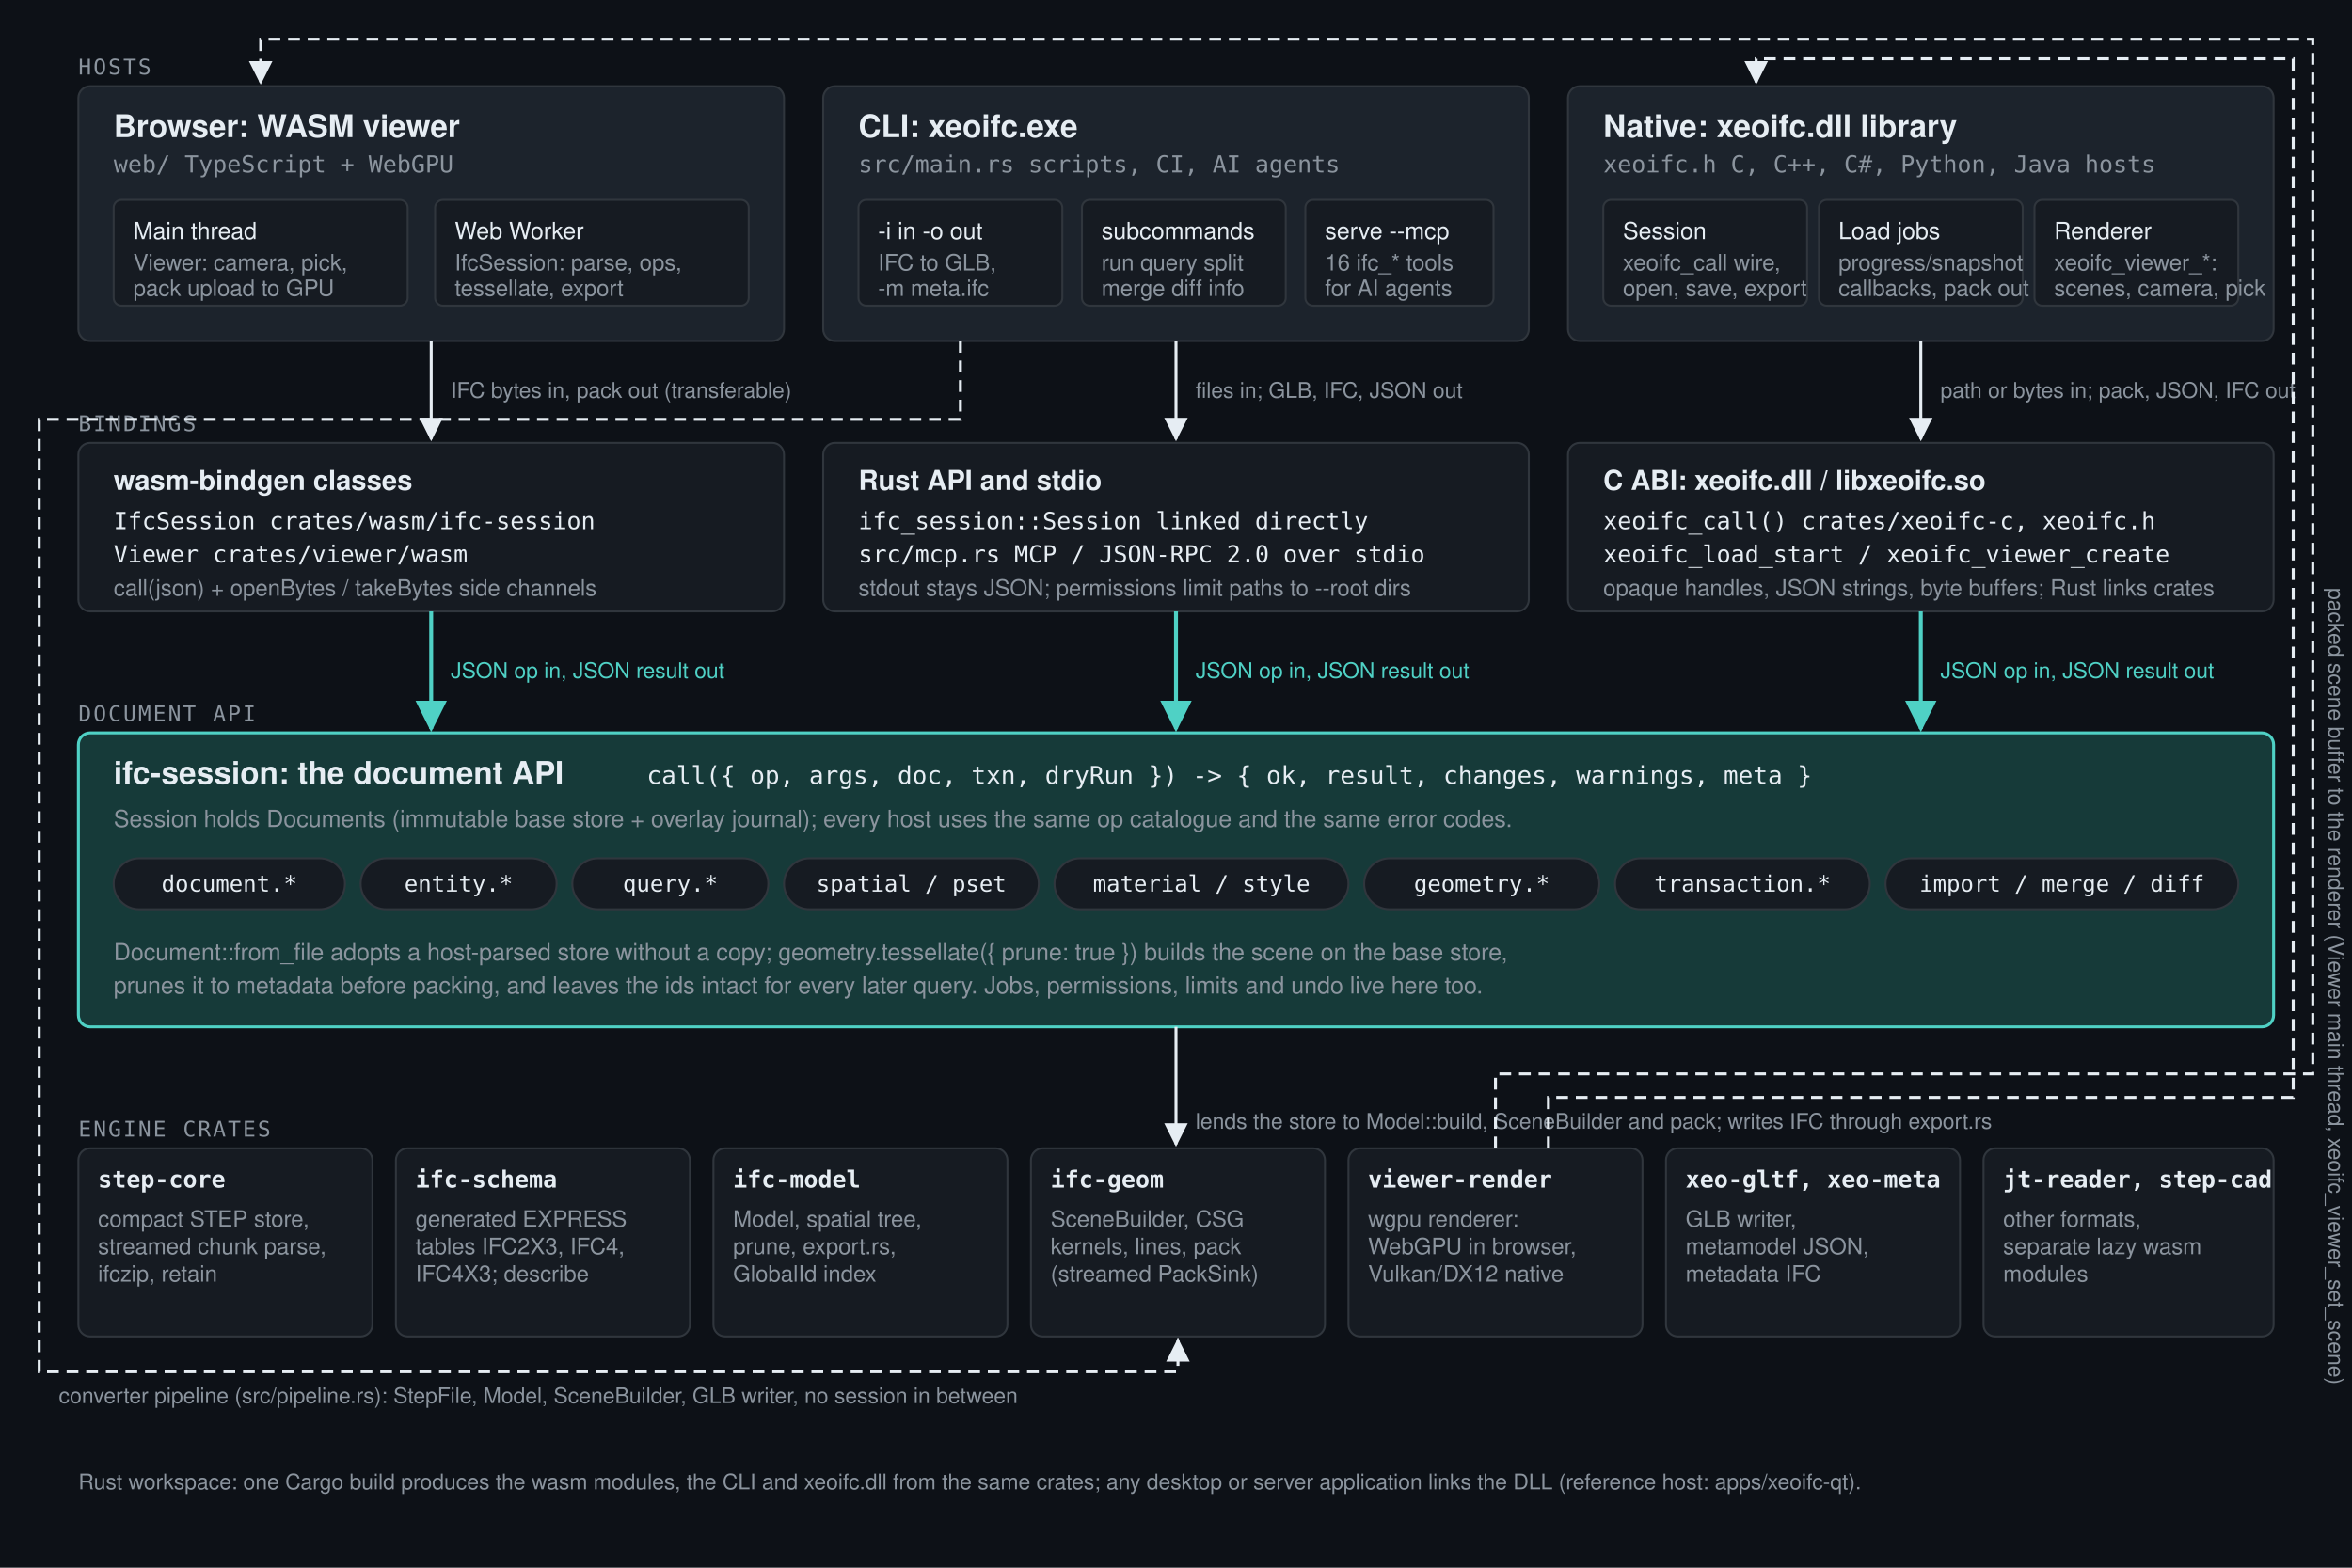
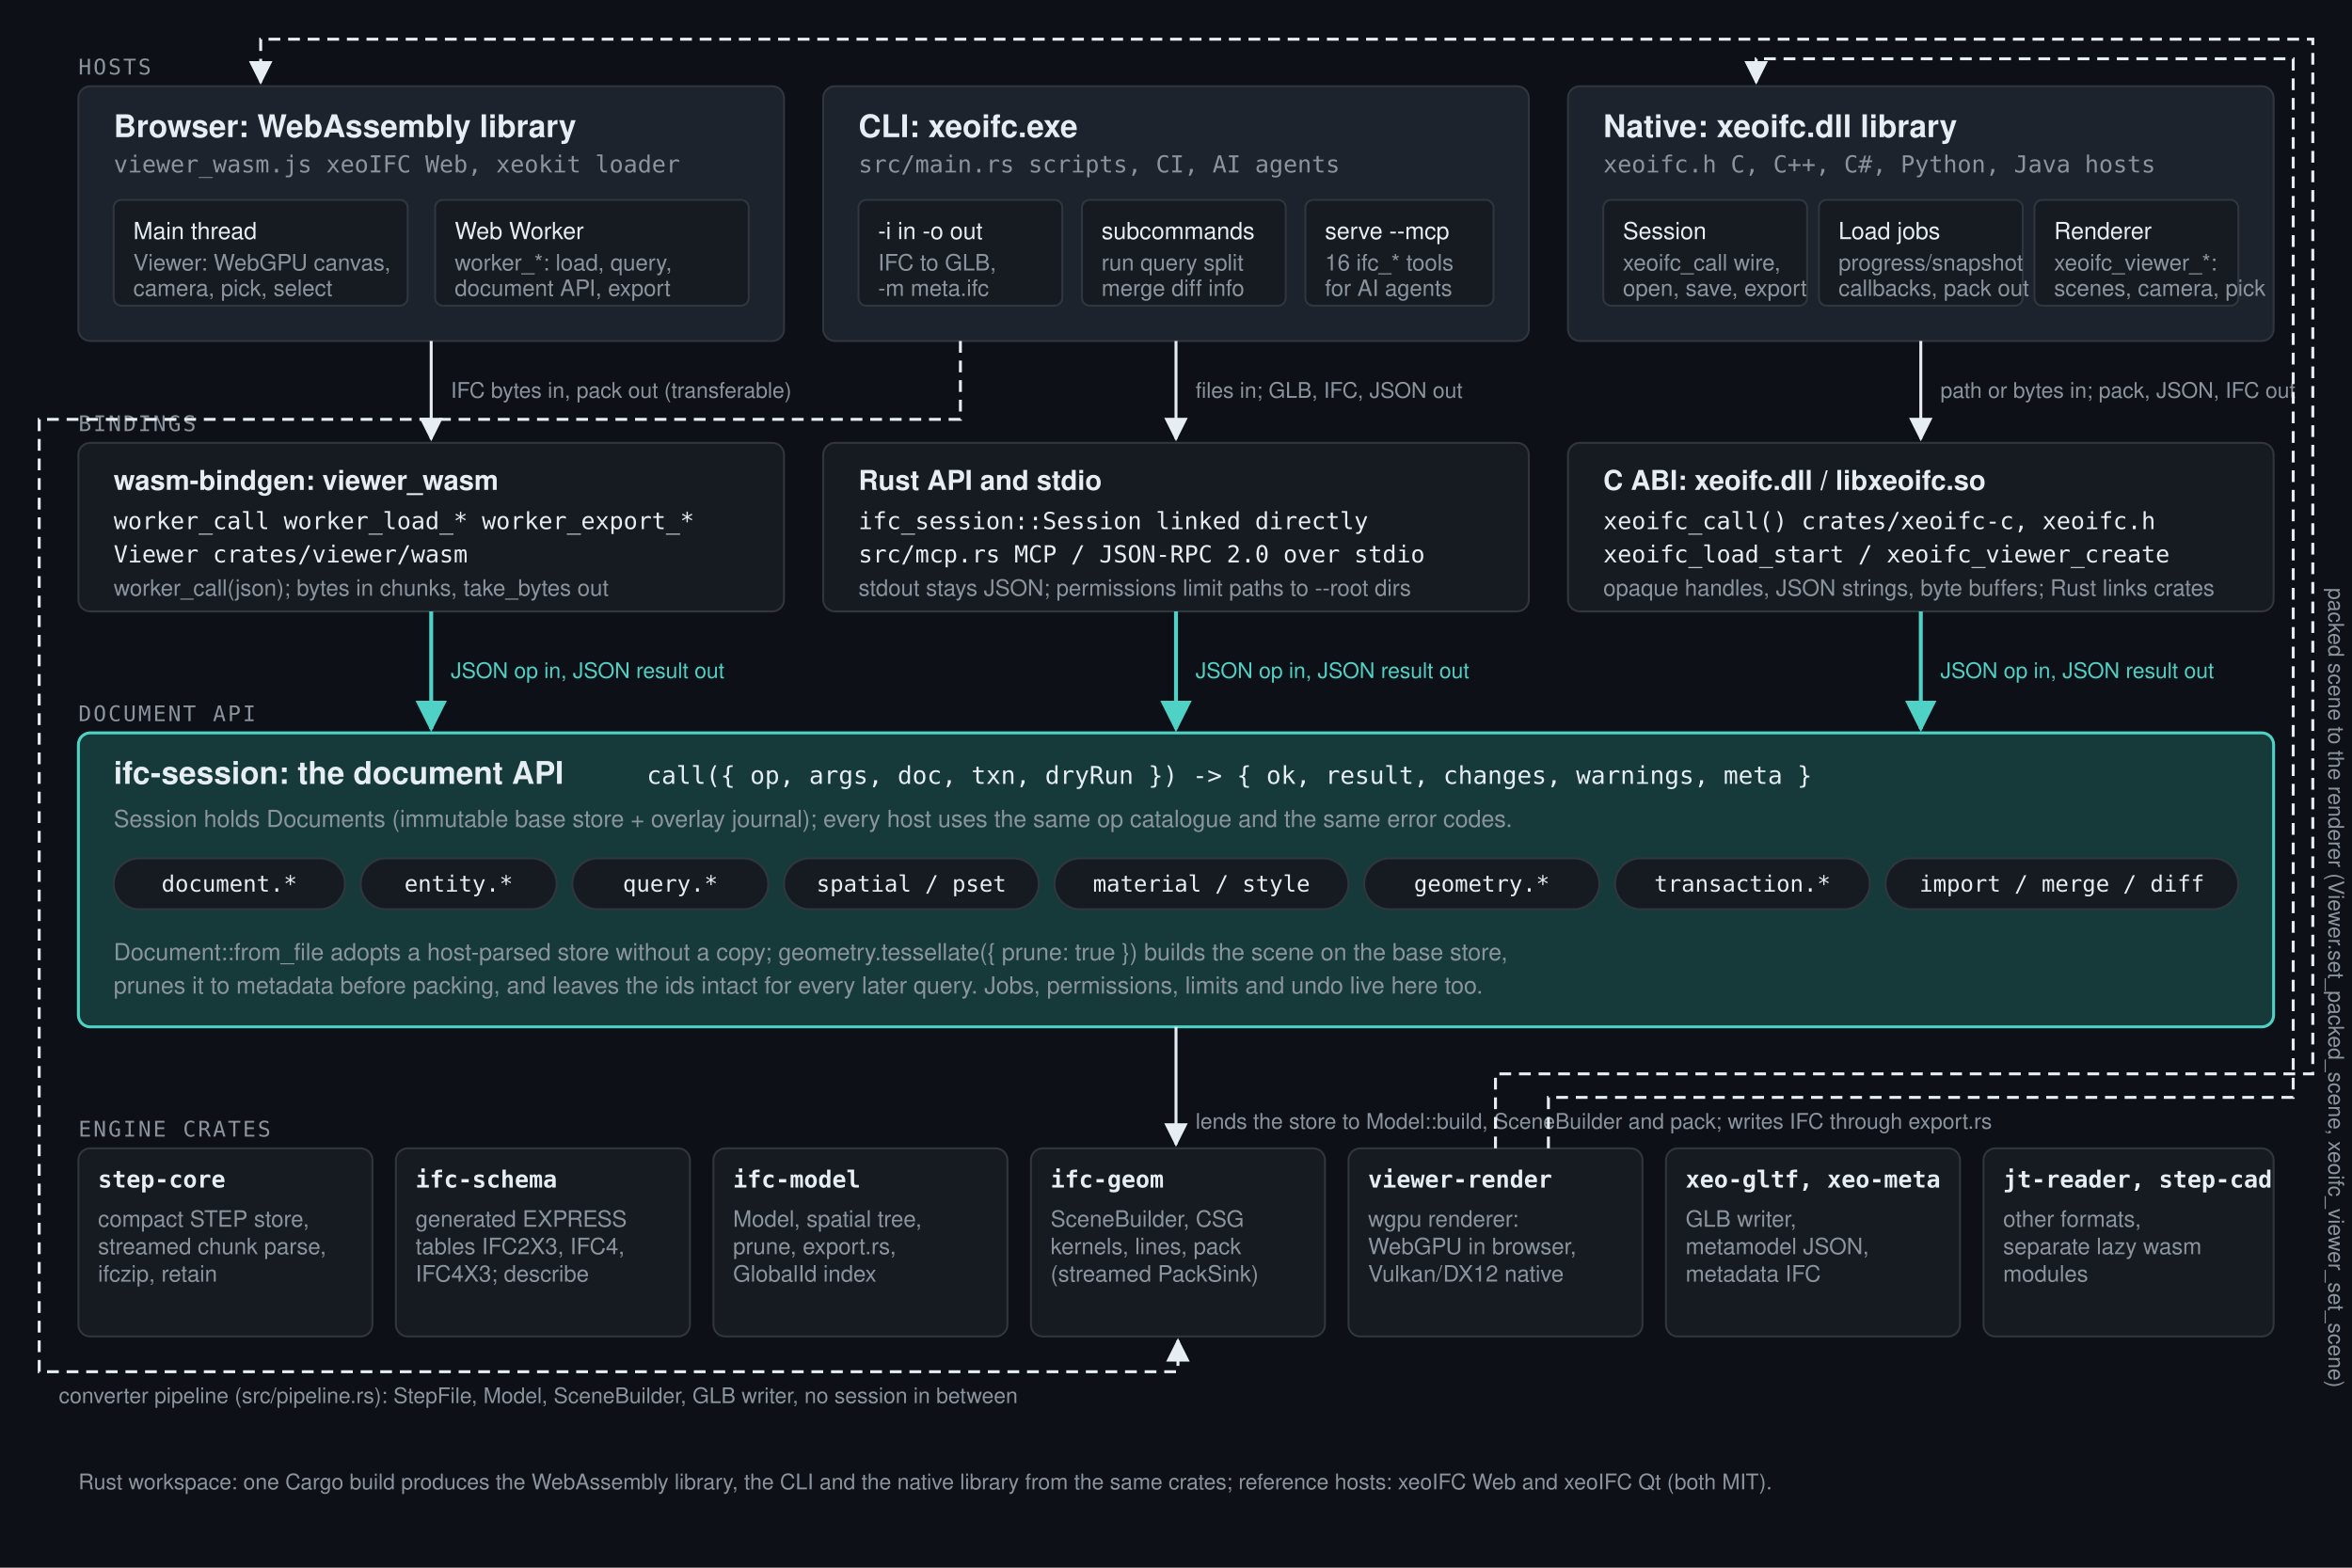
- <svg xmlns="http://www.w3.org/2000/svg" viewBox="0 0 1200 800" width="1200" height="800" role="img" aria-label="Three hosts (browser wasm viewer, CLI, native programs on the xeoifc.dll C ABI) each go through a thin binding into the ifc-session document API, which drives the shared engine crates; renderers and the converter pipeline take the engine directly." font-family="system-ui, -apple-system, 'Segoe UI', Helvetica, Arial, sans-serif">
+ <svg xmlns="http://www.w3.org/2000/svg" viewBox="0 0 1200 800" width="1200" height="800" role="img" aria-label="Three builds (the WebAssembly library in the browser, the CLI, the native library with the xeoifc.dll C ABI) each go through a thin binding into the ifc-session document API, which drives the shared engine crates; renderers and the converter pipeline take the engine directly." font-family="system-ui, -apple-system, 'Segoe UI', Helvetica, Arial, sans-serif">
  <defs>
    <marker id="arrow" viewBox="0 0 10 10" refX="9" refY="5" markerWidth="8" markerHeight="8" orient="auto-start-reverse">
      <path d="M0,0 L10,5 L0,10 z" fill="#E6EDF3" />
    </marker>
    <marker id="arrow-acc" viewBox="0 0 10 10" refX="9" refY="5" markerWidth="8" markerHeight="8" orient="auto-start-reverse">
      <path d="M0,0 L10,5 L0,10 z" fill="#4FD1C5" />
    </marker>
  </defs>
  <rect x="0" y="0" width="1200" height="800" fill="#0D1117" />
  <g font-size="11" fill="#8B949E" font-family="ui-monospace, SFMono-Regular, Consolas, Menlo, monospace" letter-spacing="1">
    <text x="40" y="38">HOSTS</text>
    <text x="40" y="220">BINDINGS</text>
    <text x="40" y="368">DOCUMENT API</text>
    <text x="40" y="580">ENGINE CRATES</text>
  </g>
  <g>
    <rect x="40" y="44" width="360" height="130" rx="6" fill="#1C232C" stroke="#30363D" />
-     <text x="58" y="70" font-size="16" font-weight="600" fill="#E6EDF3">Browser: WASM viewer</text>
-     <text x="58" y="88" font-size="12" fill="#8B949E" font-family="ui-monospace, SFMono-Regular, Consolas, Menlo, monospace">web/  TypeScript + WebGPU</text>
+     <text x="58" y="70" font-size="16" font-weight="600" fill="#E6EDF3">Browser: WebAssembly library</text>
+     <text x="58" y="88" font-size="12" fill="#8B949E" font-family="ui-monospace, SFMono-Regular, Consolas, Menlo, monospace">viewer_wasm.js  xeoIFC Web, xeokit loader</text>
    <rect x="58" y="102" width="150" height="54" rx="4" fill="#161B22" stroke="#30363D" />
    <text x="68" y="122" font-size="12" font-weight="500" fill="#E6EDF3">Main thread</text>
-     <text x="68" y="138" font-size="11.5" fill="#8B949E">Viewer: camera, pick,</text>
-     <text x="68" y="151" font-size="11.5" fill="#8B949E">pack upload to GPU</text>
+     <text x="68" y="138" font-size="11.5" fill="#8B949E">Viewer: WebGPU canvas,</text>
+     <text x="68" y="151" font-size="11.5" fill="#8B949E">camera, pick, select</text>
    <rect x="222" y="102" width="160" height="54" rx="4" fill="#161B22" stroke="#30363D" />
    <text x="232" y="122" font-size="12" font-weight="500" fill="#E6EDF3">Web Worker</text>
-     <text x="232" y="138" font-size="11.5" fill="#8B949E">IfcSession: parse, ops,</text>
-     <text x="232" y="151" font-size="11.5" fill="#8B949E">tessellate, export</text>
+     <text x="232" y="138" font-size="11.5" fill="#8B949E">worker_*: load, query,</text>
+     <text x="232" y="151" font-size="11.5" fill="#8B949E">document API, export</text>
    <rect x="420" y="44" width="360" height="130" rx="6" fill="#1C232C" stroke="#30363D" />
    <text x="438" y="70" font-size="16" font-weight="600" fill="#E6EDF3">CLI: xeoifc.exe</text>
    <text x="438" y="88" font-size="12" fill="#8B949E" font-family="ui-monospace, SFMono-Regular, Consolas, Menlo, monospace">src/main.rs  scripts, CI, AI agents</text>
    <rect x="438" y="102" width="104" height="54" rx="4" fill="#161B22" stroke="#30363D" />
    <text x="448" y="122" font-size="12" font-weight="500" fill="#E6EDF3">-i in -o out</text>
    <text x="448" y="138" font-size="11.5" fill="#8B949E">IFC to GLB,</text>
    <text x="448" y="151" font-size="11.5" fill="#8B949E">-m meta.ifc</text>
    <rect x="552" y="102" width="104" height="54" rx="4" fill="#161B22" stroke="#30363D" />
    <text x="562" y="122" font-size="12" font-weight="500" fill="#E6EDF3">subcommands</text>
    <text x="562" y="138" font-size="11.5" fill="#8B949E">run query split</text>
    <text x="562" y="151" font-size="11.5" fill="#8B949E">merge diff info</text>
    <rect x="666" y="102" width="96" height="54" rx="4" fill="#161B22" stroke="#30363D" />
    <text x="676" y="122" font-size="12" font-weight="500" fill="#E6EDF3">serve --mcp</text>
    <text x="676" y="138" font-size="11.5" fill="#8B949E">16 ifc_* tools</text>
    <text x="676" y="151" font-size="11.5" fill="#8B949E">for AI agents</text>
    <rect x="800" y="44" width="360" height="130" rx="6" fill="#1C232C" stroke="#30363D" />
    <text x="818" y="70" font-size="16" font-weight="600" fill="#E6EDF3">Native: xeoifc.dll library</text>
    <text x="818" y="88" font-size="12" fill="#8B949E" font-family="ui-monospace, SFMono-Regular, Consolas, Menlo, monospace">xeoifc.h  C, C++, C#, Python, Java hosts</text>
    <rect x="818" y="102" width="104" height="54" rx="4" fill="#161B22" stroke="#30363D" />
    <text x="828" y="122" font-size="12" font-weight="500" fill="#E6EDF3">Session</text>
    <text x="828" y="138" font-size="11.5" fill="#8B949E">xeoifc_call wire,</text>
    <text x="828" y="151" font-size="11.5" fill="#8B949E">open, save, export</text>
    <rect x="928" y="102" width="104" height="54" rx="4" fill="#161B22" stroke="#30363D" />
    <text x="938" y="122" font-size="12" font-weight="500" fill="#E6EDF3">Load jobs</text>
    <text x="938" y="138" font-size="11.5" fill="#8B949E">progress/snapshot</text>
    <text x="938" y="151" font-size="11.5" fill="#8B949E">callbacks, pack out</text>
    <rect x="1038" y="102" width="104" height="54" rx="4" fill="#161B22" stroke="#30363D" />
    <text x="1048" y="122" font-size="12" font-weight="500" fill="#E6EDF3">Renderer</text>
    <text x="1048" y="138" font-size="11.5" fill="#8B949E">xeoifc_viewer_*:</text>
    <text x="1048" y="151" font-size="11.5" fill="#8B949E">scenes, camera, pick</text>
  </g>
  <g stroke="#E6EDF3" stroke-width="1.5" fill="none" marker-end="url(#arrow)">
    <line x1="220" y1="174" x2="220" y2="224" />
    <line x1="600" y1="174" x2="600" y2="224" />
    <line x1="980" y1="174" x2="980" y2="224" />
  </g>
  <g font-size="11" fill="#8B949E">
    <text x="230" y="203">IFC bytes in, pack out (transferable)</text>
    <text x="610" y="203">files in; GLB, IFC, JSON out</text>
    <text x="990" y="203">path or bytes in; pack, JSON, IFC out</text>
  </g>
  <g>
    <rect x="40" y="226" width="360" height="86" rx="6" fill="#161B22" stroke="#30363D" />
-     <text x="58" y="250" font-size="14" font-weight="600" fill="#E6EDF3">wasm-bindgen classes</text>
-     <text x="58" y="270" font-size="12" fill="#E6EDF3" font-family="ui-monospace, SFMono-Regular, Consolas, Menlo, monospace">IfcSession  crates/wasm/ifc-session</text>
-     <text x="58" y="287" font-size="12" fill="#E6EDF3" font-family="ui-monospace, SFMono-Regular, Consolas, Menlo, monospace">Viewer      crates/viewer/wasm</text>
-     <text x="58" y="304" font-size="11.5" fill="#8B949E">call(json) + openBytes / takeBytes side channels</text>
+     <text x="58" y="250" font-size="14" font-weight="600" fill="#E6EDF3">wasm-bindgen: viewer_wasm</text>
+     <text x="58" y="270" font-size="12" fill="#E6EDF3" font-family="ui-monospace, SFMono-Regular, Consolas, Menlo, monospace">worker_call  worker_load_*  worker_export_*</text>
+     <text x="58" y="287" font-size="12" fill="#E6EDF3" font-family="ui-monospace, SFMono-Regular, Consolas, Menlo, monospace">Viewer       crates/viewer/wasm</text>
+     <text x="58" y="304" font-size="11.5" fill="#8B949E">worker_call(json); bytes in chunks, take_bytes out</text>
    <rect x="420" y="226" width="360" height="86" rx="6" fill="#161B22" stroke="#30363D" />
    <text x="438" y="250" font-size="14" font-weight="600" fill="#E6EDF3">Rust API and stdio</text>
    <text x="438" y="270" font-size="12" fill="#E6EDF3" font-family="ui-monospace, SFMono-Regular, Consolas, Menlo, monospace">ifc_session::Session   linked directly</text>
    <text x="438" y="287" font-size="12" fill="#E6EDF3" font-family="ui-monospace, SFMono-Regular, Consolas, Menlo, monospace">src/mcp.rs   MCP / JSON-RPC 2.0 over stdio</text>
    <text x="438" y="304" font-size="11.5" fill="#8B949E">stdout stays JSON; permissions limit paths to --root dirs</text>
    <rect x="800" y="226" width="360" height="86" rx="6" fill="#161B22" stroke="#30363D" />
    <text x="818" y="250" font-size="14" font-weight="600" fill="#E6EDF3">C ABI: xeoifc.dll / libxeoifc.so</text>
    <text x="818" y="270" font-size="12" fill="#E6EDF3" font-family="ui-monospace, SFMono-Regular, Consolas, Menlo, monospace">xeoifc_call()   crates/xeoifc-c, xeoifc.h</text>
    <text x="818" y="287" font-size="12" fill="#E6EDF3" font-family="ui-monospace, SFMono-Regular, Consolas, Menlo, monospace">xeoifc_load_start / xeoifc_viewer_create</text>
    <text x="818" y="304" font-size="11.5" fill="#8B949E">opaque handles, JSON strings, byte buffers; Rust links crates</text>
  </g>
  <g stroke="#4FD1C5" stroke-width="2" fill="none" marker-end="url(#arrow-acc)">
    <line x1="220" y1="312" x2="220" y2="372" />
    <line x1="600" y1="312" x2="600" y2="372" />
    <line x1="980" y1="312" x2="980" y2="372" />
  </g>
  <g font-size="11" fill="#4FD1C5" font-weight="500">
    <text x="230" y="346">JSON op in, JSON result out</text>
    <text x="610" y="346">JSON op in, JSON result out</text>
    <text x="990" y="346">JSON op in, JSON result out</text>
  </g>
  <g>
    <rect x="40" y="374" width="1120" height="150" rx="6" fill="#163A39" stroke="#4FD1C5" stroke-width="1.5" />
    <text x="58" y="400" font-size="16" font-weight="600" fill="#E6EDF3">ifc-session: the document API</text>
    <text x="330" y="400" font-size="12.5" fill="#E6EDF3" font-family="ui-monospace, SFMono-Regular, Consolas, Menlo, monospace">call({ op, args, doc, txn, dryRun })  -&gt;  { ok, result, changes, warnings, meta }</text>
    <text x="58" y="422" font-size="12" fill="#8B949E">Session holds Documents (immutable base store + overlay journal); every host uses the same op catalogue and the same error codes.</text>
    <g font-size="11.5" font-family="ui-monospace, SFMono-Regular, Consolas, Menlo, monospace" fill="#E6EDF3">
      <rect x="58" y="438" width="118" height="26" rx="13" fill="#161B22" stroke="#30363D" />
      <text x="117" y="455" text-anchor="middle">document.*</text>
      <rect x="184" y="438" width="100" height="26" rx="13" fill="#161B22" stroke="#30363D" />
      <text x="234" y="455" text-anchor="middle">entity.*</text>
      <rect x="292" y="438" width="100" height="26" rx="13" fill="#161B22" stroke="#30363D" />
      <text x="342" y="455" text-anchor="middle">query.*</text>
      <rect x="400" y="438" width="130" height="26" rx="13" fill="#161B22" stroke="#30363D" />
      <text x="465" y="455" text-anchor="middle">spatial / pset</text>
      <rect x="538" y="438" width="150" height="26" rx="13" fill="#161B22" stroke="#30363D" />
      <text x="613" y="455" text-anchor="middle">material / style</text>
      <rect x="696" y="438" width="120" height="26" rx="13" fill="#161B22" stroke="#30363D" />
      <text x="756" y="455" text-anchor="middle">geometry.*</text>
      <rect x="824" y="438" width="130" height="26" rx="13" fill="#161B22" stroke="#30363D" />
      <text x="889" y="455" text-anchor="middle">transaction.*</text>
      <rect x="962" y="438" width="180" height="26" rx="13" fill="#161B22" stroke="#30363D" />
      <text x="1052" y="455" text-anchor="middle">import / merge / diff</text>
    </g>
    <text x="58" y="490" font-size="12" fill="#8B949E">Document::from_file adopts a host-parsed store without a copy; geometry.tessellate({ prune: true }) builds the scene on the base store,</text>
    <text x="58" y="507" font-size="12" fill="#8B949E">prunes it to metadata before packing, and leaves the ids intact for every later query. Jobs, permissions, limits and undo live here too.</text>
  </g>
  <g stroke="#E6EDF3" stroke-width="1.5" fill="none" marker-end="url(#arrow)">
    <line x1="600" y1="524" x2="600" y2="584" />
  </g>
  <text x="610" y="576" font-size="11" fill="#8B949E">lends the store to Model::build, SceneBuilder and pack; writes IFC through export.rs</text>
  <g font-size="12">
    <rect x="40" y="586" width="150" height="96" rx="6" fill="#161B22" stroke="#30363D" />
    <text x="50" y="606" font-weight="600" fill="#E6EDF3" font-family="ui-monospace, SFMono-Regular, Consolas, Menlo, monospace">step-core</text>
    <text x="50" y="626" font-size="11.5" fill="#8B949E">compact STEP store,</text>
    <text x="50" y="640" font-size="11.5" fill="#8B949E">streamed chunk parse,</text>
    <text x="50" y="654" font-size="11.5" fill="#8B949E">ifczip, retain</text>
    <rect x="202" y="586" width="150" height="96" rx="6" fill="#161B22" stroke="#30363D" />
    <text x="212" y="606" font-weight="600" fill="#E6EDF3" font-family="ui-monospace, SFMono-Regular, Consolas, Menlo, monospace">ifc-schema</text>
    <text x="212" y="626" font-size="11.5" fill="#8B949E">generated EXPRESS</text>
    <text x="212" y="640" font-size="11.5" fill="#8B949E">tables IFC2X3, IFC4,</text>
    <text x="212" y="654" font-size="11.5" fill="#8B949E">IFC4X3; describe</text>
    <rect x="364" y="586" width="150" height="96" rx="6" fill="#161B22" stroke="#30363D" />
    <text x="374" y="606" font-weight="600" fill="#E6EDF3" font-family="ui-monospace, SFMono-Regular, Consolas, Menlo, monospace">ifc-model</text>
    <text x="374" y="626" font-size="11.5" fill="#8B949E">Model, spatial tree,</text>
    <text x="374" y="640" font-size="11.5" fill="#8B949E">prune, export.rs,</text>
    <text x="374" y="654" font-size="11.5" fill="#8B949E">GlobalId index</text>
    <rect x="526" y="586" width="150" height="96" rx="6" fill="#161B22" stroke="#30363D" />
    <text x="536" y="606" font-weight="600" fill="#E6EDF3" font-family="ui-monospace, SFMono-Regular, Consolas, Menlo, monospace">ifc-geom</text>
    <text x="536" y="626" font-size="11.5" fill="#8B949E">SceneBuilder, CSG</text>
    <text x="536" y="640" font-size="11.5" fill="#8B949E">kernels, lines, pack</text>
    <text x="536" y="654" font-size="11.5" fill="#8B949E">(streamed PackSink)</text>
    <rect x="688" y="586" width="150" height="96" rx="6" fill="#161B22" stroke="#30363D" />
    <text x="698" y="606" font-weight="600" fill="#E6EDF3" font-family="ui-monospace, SFMono-Regular, Consolas, Menlo, monospace">viewer-render</text>
    <text x="698" y="626" font-size="11.5" fill="#8B949E">wgpu renderer:</text>
    <text x="698" y="640" font-size="11.5" fill="#8B949E">WebGPU in browser,</text>
    <text x="698" y="654" font-size="11.5" fill="#8B949E">Vulkan/DX12 native</text>
    <rect x="850" y="586" width="150" height="96" rx="6" fill="#161B22" stroke="#30363D" />
    <text x="860" y="606" font-weight="600" fill="#E6EDF3" font-family="ui-monospace, SFMono-Regular, Consolas, Menlo, monospace">xeo-gltf, xeo-meta</text>
    <text x="860" y="626" font-size="11.5" fill="#8B949E">GLB writer,</text>
    <text x="860" y="640" font-size="11.5" fill="#8B949E">metamodel JSON,</text>
    <text x="860" y="654" font-size="11.5" fill="#8B949E">metadata IFC</text>
    <rect x="1012" y="586" width="148" height="96" rx="6" fill="#161B22" stroke="#30363D" />
    <text x="1022" y="606" font-weight="600" fill="#E6EDF3" font-family="ui-monospace, SFMono-Regular, Consolas, Menlo, monospace">jt-reader, step-cad</text>
    <text x="1022" y="626" font-size="11.5" fill="#8B949E">other formats,</text>
    <text x="1022" y="640" font-size="11.5" fill="#8B949E">separate lazy wasm</text>
    <text x="1022" y="654" font-size="11.5" fill="#8B949E">modules</text>
  </g>
  <g stroke="#E6EDF3" stroke-width="1.5" stroke-dasharray="6 4" fill="none" marker-end="url(#arrow)">
    <path d="M763,586 L763,548 L1180,548 L1180,20 L133,20 L133,42" />
    <path d="M790,586 L790,560 L1170,560 L1170,30 L896,30 L896,42" />
    <path d="M490,174 L490,214 L20,214 L20,700 L601,700 L601,684" />
  </g>
  <g font-size="11" fill="#8B949E">
-     <text x="1188" y="300" transform="rotate(90 1188 300)">packed scene buffer to the renderer (Viewer main thread, xeoifc_viewer_set_scene)</text>
+     <text x="1188" y="300" transform="rotate(90 1188 300)">packed scene to the renderer (Viewer.set_packed_scene, xeoifc_viewer_set_scene)</text>
    <text x="30" y="716">converter pipeline (src/pipeline.rs): StepFile, Model, SceneBuilder, GLB writer, no session in between</text>
  </g>
  <g font-size="11" fill="#8B949E">
-     <text x="40" y="760">Rust workspace: one Cargo build produces the wasm modules, the CLI and xeoifc.dll from the same crates; any desktop or server application links the DLL (reference host: apps/xeoifc-qt).</text>
+     <text x="40" y="760">Rust workspace: one Cargo build produces the WebAssembly library, the CLI and the native library from the same crates; reference hosts: xeoIFC Web and xeoIFC Qt (both MIT).</text>
  </g>
</svg>
